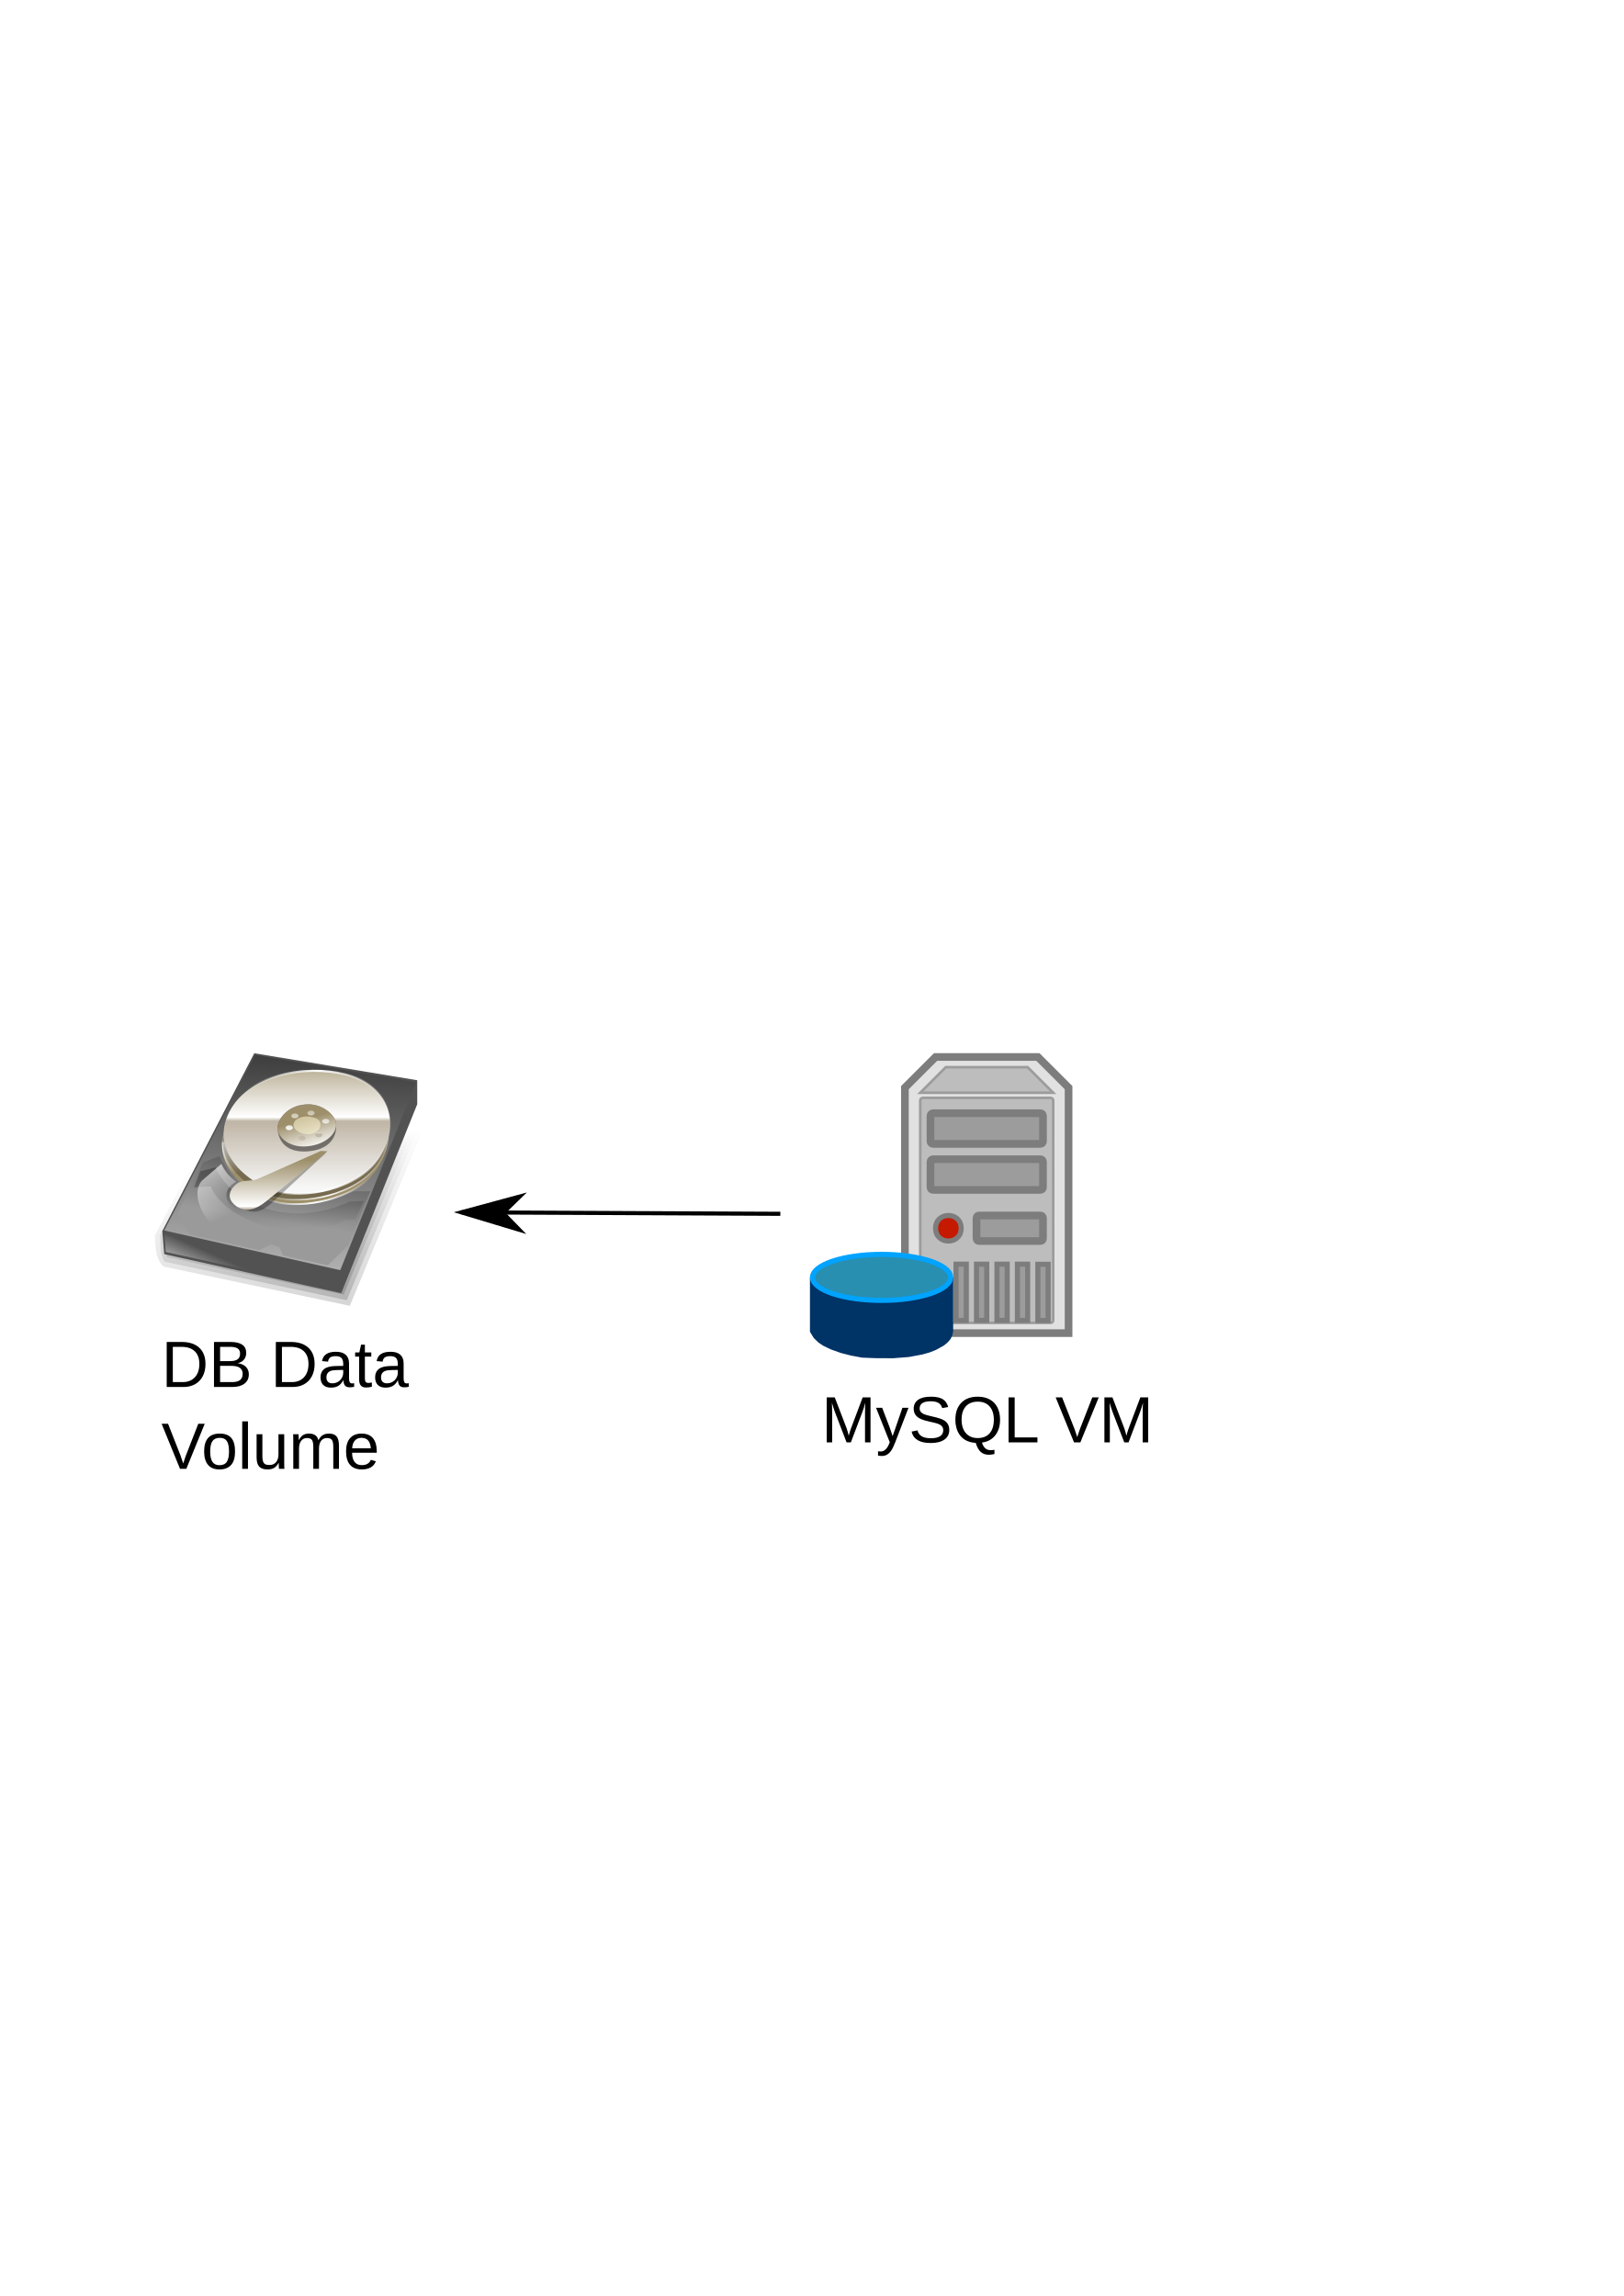
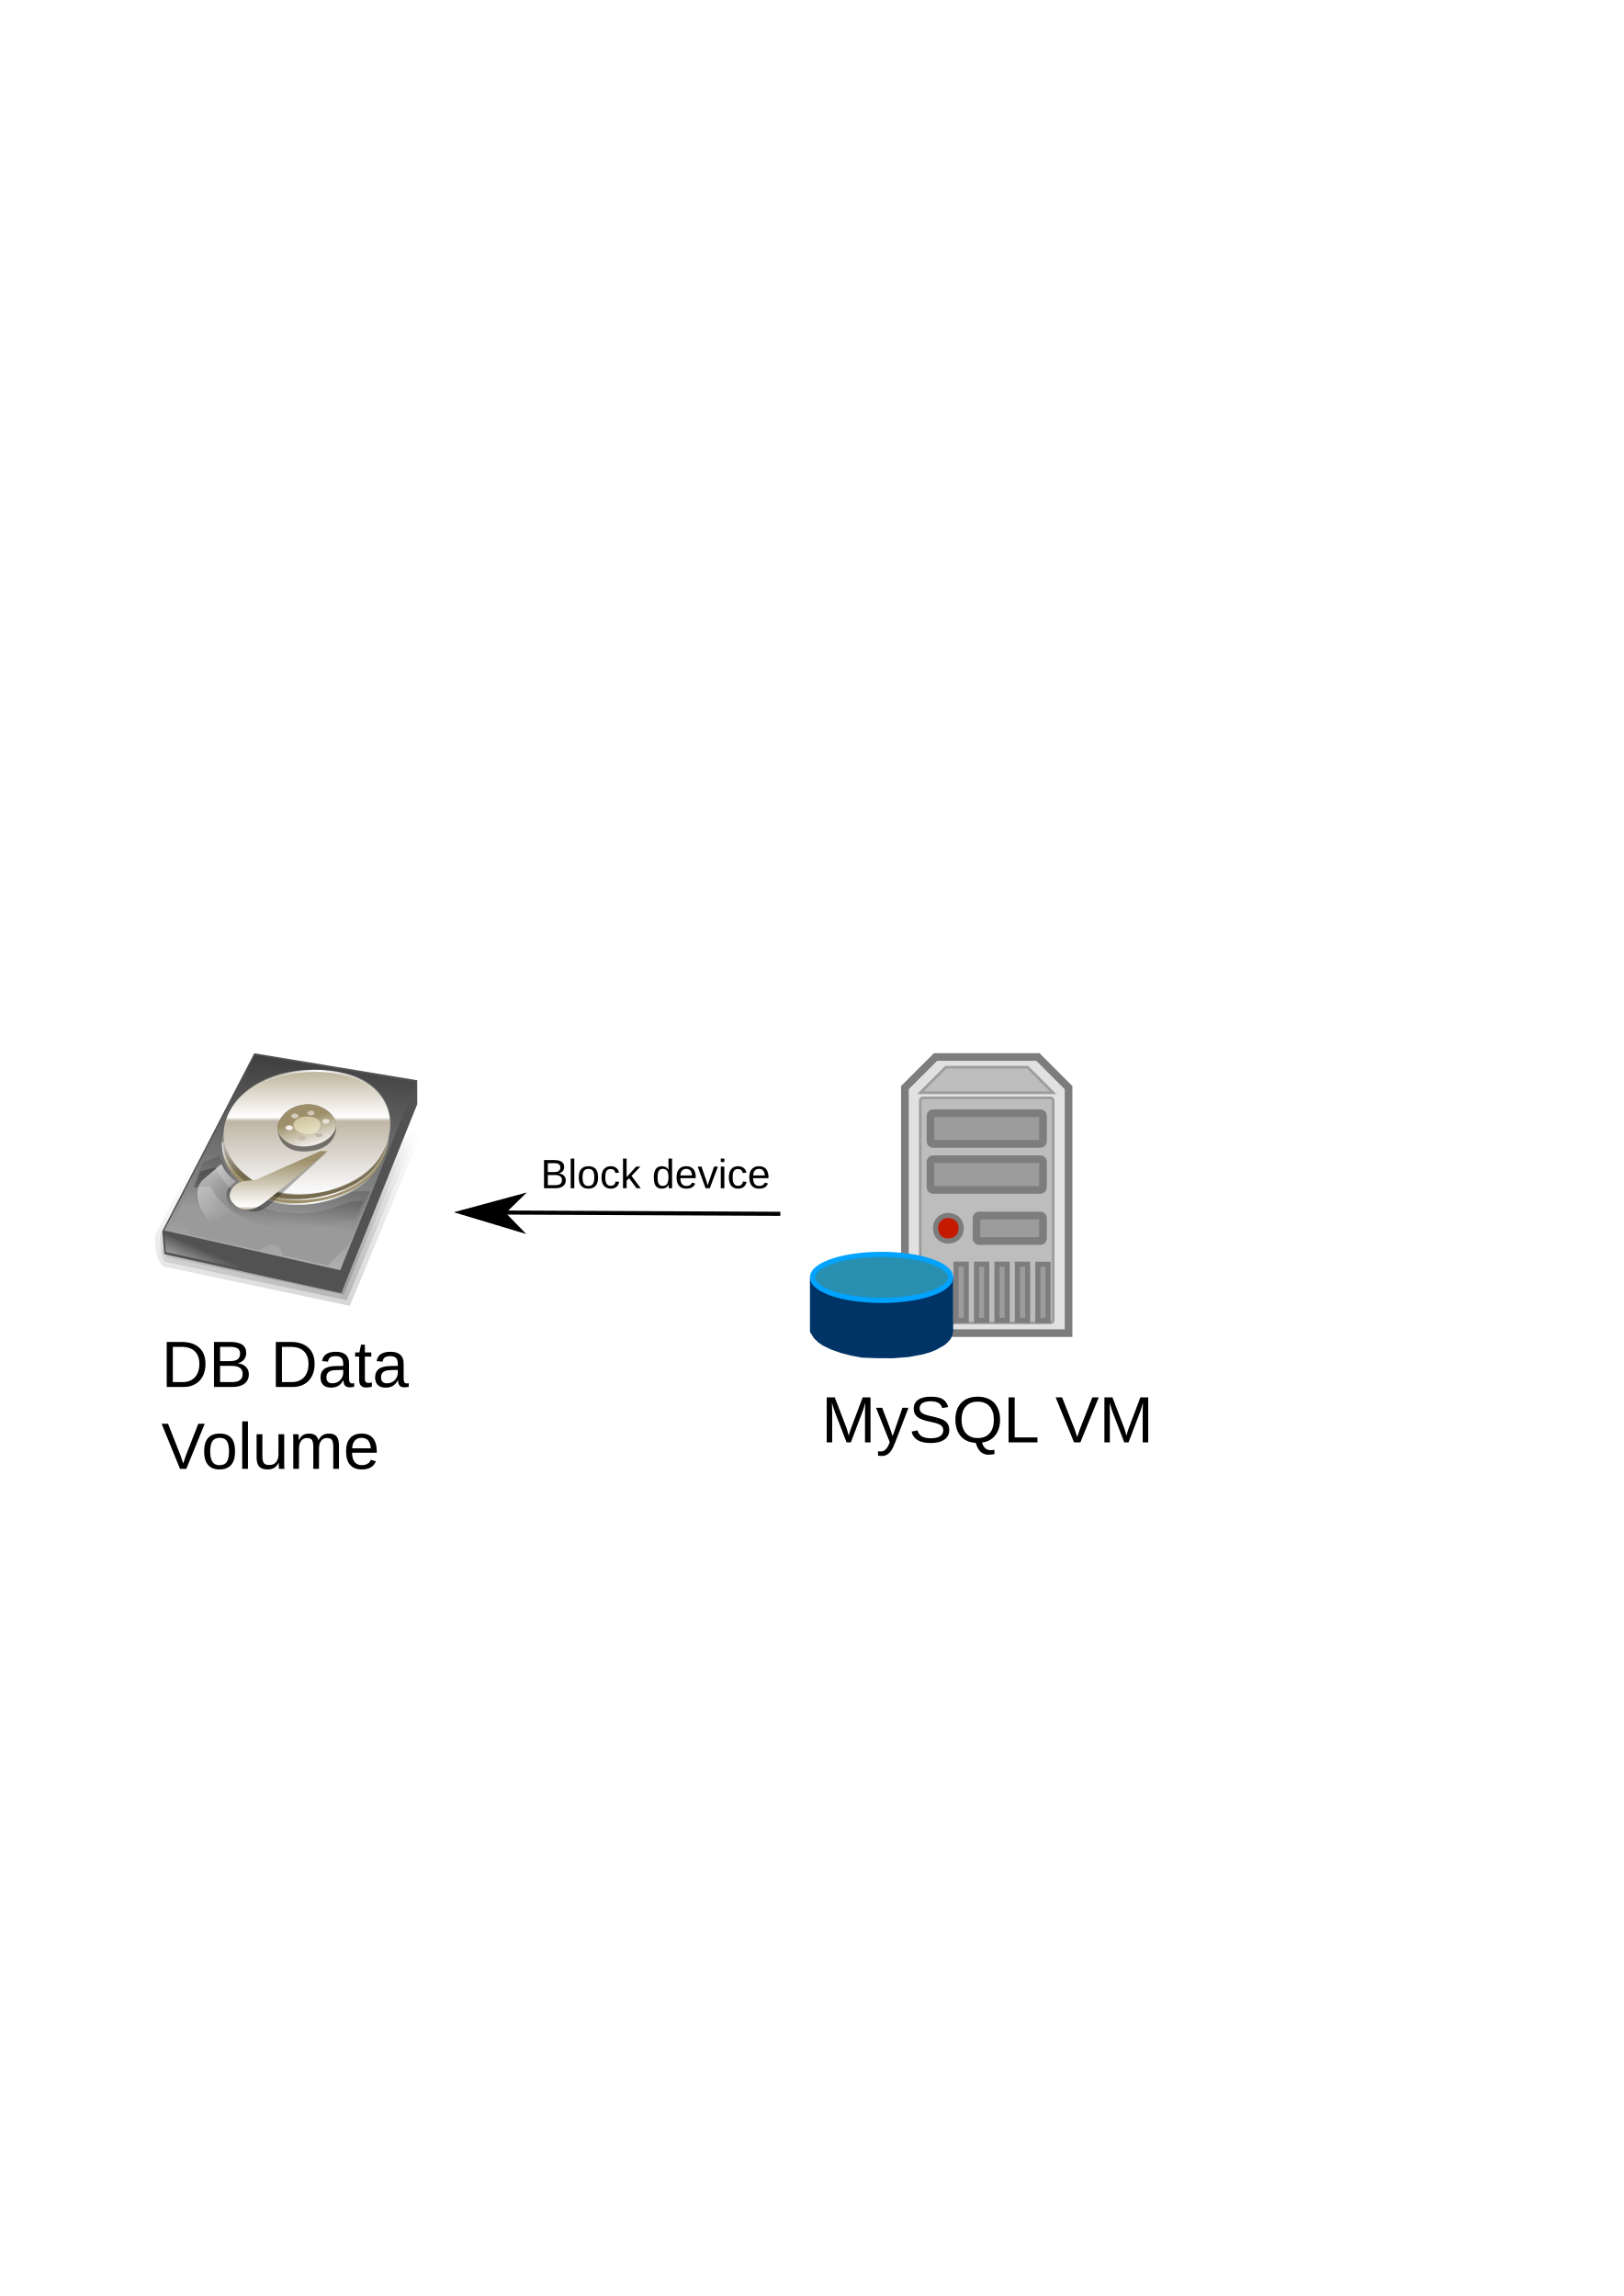
<svg xmlns="http://www.w3.org/2000/svg" xmlns:xlink="http://www.w3.org/1999/xlink" width="210mm" height="297mm" id="svg28208" version="1.1">
  <defs id="defs28210">
    <marker orient="auto" refY="0.0" refX="0.0" id="Arrow2Lstart" style="overflow:visible">
      <path id="path30552" style="fill-rule:evenodd;stroke-width:0.625;stroke-linejoin:round" d="M 8.719,4.034 L -2.207,0.016 L 8.719,-4.002 C 6.973,-1.63 6.983,1.616 8.719,4.034 z " transform="scale(1.1) translate(1,0)" />
    </marker>
    <marker orient="auto" refY="0.0" refX="0.0" id="Arrow1Lstart" style="overflow:visible">
      <path id="path30534" d="M 0.0,0.0 L 5.0,-5.0 L -12.5,0.0 L 5.0,5.0 L 0.0,0.0 z " style="fill-rule:evenodd;stroke:#000000;stroke-width:1.0pt" transform="scale(0.8) translate(12.5,0)" />
    </marker>
    <marker orient="auto" refY="0.0" refX="0.0" id="Arrow1Lend" style="overflow:visible;">
      <path id="path30537" d="M 0.0,0.0 L 5.0,-5.0 L -12.5,0.0 L 5.0,5.0 L 0.0,0.0 z " style="fill-rule:evenodd;stroke:#000000;stroke-width:1.0pt;" transform="scale(0.8) rotate(180) translate(12.5,0)" />
    </marker>
    <radialGradient r="29.986" gradientTransform="matrix(1.25,0,0,1.2501,-105.8,247.98)" cx="546.31" cy="307.28" gradientUnits="userSpaceOnUse" id="radialGradient5692">
      <stop offset="0" stop-color="#ccdff4" id="stop5688" />
      <stop offset="1" stop-color="#6898d2" id="stop5690" />
    </radialGradient>
    <linearGradient gradientUnits="userSpaceOnUse" gradientTransform="scale(1.022963,0.9775527)" id="linearGradient1507" y2="309.794" xlink:href="#linearGradient1502" y1="175.806" x2="205.014" x1="182.831" />
    <linearGradient id="linearGradient1502">
      <stop id="stop1503" stop-opacity="0" offset="0" />
      <stop id="stop1506" stop-opacity=".281" offset="1" />
    </linearGradient>
    <linearGradient id="linearGradient29237" y2="1.45" xlink:href="#linearGradient1502" y1="0.344" x2="0.868" x1="0.685" />
    <linearGradient id="linearGradient29239">
      <stop id="stop29241" stop-opacity="0" offset="0" />
      <stop id="stop29243" stop-opacity=".281" offset="1" />
    </linearGradient>
    <linearGradient id="linearGradient29245" y2="1.45" xlink:href="#linearGradient1502" y1="0.344" x2="0.868" x1="0.685" />
    <linearGradient id="linearGradient29247">
      <stop id="stop29249" stop-opacity="0" offset="0" />
      <stop id="stop29251" stop-opacity=".281" offset="1" />
    </linearGradient>
    <linearGradient id="linearGradient29253" y2="1.45" xlink:href="#linearGradient1502" y1="0.344" x2="0.868" x1="0.685" />
    <linearGradient id="linearGradient29255">
      <stop id="stop29257" stop-opacity="0" offset="0" />
      <stop id="stop29259" stop-opacity=".281" offset="1" />
    </linearGradient>
    <linearGradient id="linearGradient29261" y2="1.45" xlink:href="#linearGradient1502" y1="0.344" x2="0.868" x1="0.685" />
    <linearGradient id="linearGradient29263">
      <stop id="stop29265" stop-opacity="0" offset="0" />
      <stop id="stop29267" stop-opacity=".281" offset="1" />
    </linearGradient>
    <linearGradient id="linearGradient29269" y2="1.45" xlink:href="#linearGradient1502" y1="0.344" x2="0.868" x1="0.685" />
    <linearGradient id="linearGradient29271">
      <stop id="stop29273" stop-opacity="0" offset="0" />
      <stop id="stop29275" stop-opacity=".281" offset="1" />
    </linearGradient>
    <linearGradient gradientUnits="userSpaceOnUse" gradientTransform="scale(1.082146,0.9240901)" id="linearGradient1458" y1="-30.808" x2="40.876" x1="55.6" y2="218.577">
      <stop id="stop1455" offset="0" />
      <stop id="stop1456" stop-color="#fff" offset="1" />
    </linearGradient>
    <linearGradient gradientUnits="userSpaceOnUse" gradientTransform="scale(1.329554,0.7521321)" id="linearGradient1471" y1="47.811" x2="37.546" x1="64.114" y2="140.381">
      <stop id="stop1547" offset="0" />
      <stop id="stop1548" stop-color="#9a9a9a" offset="1" />
    </linearGradient>
    <linearGradient gradientUnits="userSpaceOnUse" gradientTransform="scale(1.162116,0.8604995)" id="linearGradient1555" y2="56.942" xlink:href="#linearGradient1494" y1="92.634" x2="77.121" x1="83.125" />
    <linearGradient id="linearGradient1494">
      <stop id="stop1495" stop-color="#9d8f6a" offset="0" />
      <stop id="stop1496" stop-color="#fff" offset=".496" />
      <stop id="stop1498" stop-color="#bfb5a5" offset=".525" />
      <stop id="stop1497" stop-color="#f7f7f7" offset="1" />
    </linearGradient>
    <linearGradient gradientUnits="userSpaceOnUse" gradientTransform="scale(1.162116,0.8604995)" id="linearGradient1468" y2="86.572" xlink:href="#linearGradient1461" y1="90.159" x2="99.631" x1="48.888" />
    <linearGradient id="linearGradient1461">
      <stop id="stop1462" stop-color="#fff" stop-opacity="0" offset="0" />
      <stop id="stop1464" stop-color="#fff" offset=".5" />
      <stop id="stop1463" stop-color="#fff" stop-opacity="0" offset="1" />
    </linearGradient>
    <linearGradient gradientUnits="userSpaceOnUse" gradientTransform="scale(1.636365,0.6111106)" id="linearGradient1550" y2="144.175" xlink:href="#linearGradient1502" y1="184.346" x2="55.957" x1="57.724" />
    <linearGradient id="linearGradient29295">
      <stop id="stop29297" stop-opacity="0" offset="0" />
      <stop id="stop29299" stop-opacity=".281" offset="1" />
    </linearGradient>
    <linearGradient gradientUnits="userSpaceOnUse" gradientTransform="scale(1.162513,0.8602057)" id="linearGradient1467" y2="88.112" xlink:href="#linearGradient1461" y1="85.876" x2="109.283" x1="55.046" />
    <linearGradient id="linearGradient29302">
      <stop id="stop29304" stop-color="#fff" stop-opacity="0" offset="0" />
      <stop id="stop29306" stop-color="#fff" offset=".5" />
      <stop id="stop29308" stop-color="#fff" stop-opacity="0" offset="1" />
    </linearGradient>
    <linearGradient gradientUnits="userSpaceOnUse" gradientTransform="scale(1.161793,0.8607386)" id="linearGradient1465" y2="107.532" xlink:href="#linearGradient1494" y1="28.158" x2="66.68" x1="66.68" />
    <linearGradient id="linearGradient29311">
      <stop id="stop29313" stop-color="#9d8f6a" offset="0" />
      <stop id="stop29315" stop-color="#fff" offset=".496" />
      <stop id="stop29317" stop-color="#bfb5a5" offset=".525" />
      <stop id="stop29319" stop-color="#f7f7f7" offset="1" />
    </linearGradient>
    <linearGradient gradientUnits="userSpaceOnUse" gradientTransform="scale(1.161793,0.8607386)" id="linearGradient1466" y2="76.102" xlink:href="#linearGradient1461" y1="77.45" x2="109.629" x1="47.243" />
    <linearGradient id="linearGradient29322">
      <stop id="stop29324" stop-color="#fff" stop-opacity="0" offset="0" />
      <stop id="stop29326" stop-color="#fff" offset=".5" />
      <stop id="stop29328" stop-color="#fff" stop-opacity="0" offset="1" />
    </linearGradient>
    <linearGradient gradientUnits="userSpaceOnUse" gradientTransform="scale(1.179598,0.8477462)" id="linearGradient1469" y2="102.178" xlink:href="#linearGradient1494" y1="69.209" x2="85.293" x1="71.902" />
    <linearGradient id="linearGradient29331">
      <stop id="stop29333" stop-color="#9d8f6a" offset="0" />
      <stop id="stop29335" stop-color="#fff" offset=".496" />
      <stop id="stop29337" stop-color="#bfb5a5" offset=".525" />
      <stop id="stop29339" stop-color="#f7f7f7" offset="1" />
    </linearGradient>
    <linearGradient gradientUnits="userSpaceOnUse" gradientTransform="scale(0.9425405,1.060962)" id="linearGradient1460" y2="29.785" xlink:href="#linearGradient1461" y1="97.353" x2="25.403" x1="55.242" />
    <linearGradient id="linearGradient29342">
      <stop id="stop29344" stop-color="#fff" stop-opacity="0" offset="0" />
      <stop id="stop29346" stop-color="#fff" offset=".5" />
      <stop id="stop29348" stop-color="#fff" stop-opacity="0" offset="1" />
    </linearGradient>
    <linearGradient gradientUnits="userSpaceOnUse" gradientTransform="scale(1.28929,0.7756205)" id="linearGradient1500" y2="160.913" xlink:href="#linearGradient1494" y1="101.899" x2="53.646" x1="53.646" />
    <linearGradient id="linearGradient29351">
      <stop id="stop29353" stop-color="#9d8f6a" offset="0" />
      <stop id="stop29355" stop-color="#fff" offset=".496" />
      <stop id="stop29357" stop-color="#bfb5a5" offset=".525" />
      <stop id="stop29359" stop-color="#f7f7f7" offset="1" />
    </linearGradient>
    <linearGradient gradientUnits="userSpaceOnUse" gradientTransform="scale(1.203958,0.8305939)" id="linearGradient1501" y2="101.291" xlink:href="#linearGradient1494" y1="56.762" x2="71.686" x1="69.365" />
    <linearGradient id="linearGradient29362">
      <stop id="stop29364" stop-color="#9d8f6a" offset="0" />
      <stop id="stop29366" stop-color="#fff" offset=".496" />
      <stop id="stop29368" stop-color="#bfb5a5" offset=".525" />
      <stop id="stop29370" stop-color="#f7f7f7" offset="1" />
    </linearGradient>
    <linearGradient id="linearGradient1457" y1="0.6" x2="0.044" x1="0.487" y2="0.937">
      <stop id="stop1552" stop-color="#fff" stop-opacity="0" offset="0" />
      <stop id="stop1553" stop-color="#fff" offset="1" />
    </linearGradient>
    <linearGradient gradientUnits="userSpaceOnUse" gradientTransform="scale(1.030774,0.9701451)" y2="302.013" x2="200.261" y1="178.668" x1="179.84" id="linearGradient29397" xlink:href="#linearGradient1502" />
    <linearGradient gradientUnits="userSpaceOnUse" gradientTransform="scale(1.034467,0.966681)" y2="299.25" x2="198.406" y1="179.88" x1="178.643" id="linearGradient29399" xlink:href="#linearGradient1502" />
    <linearGradient gradientUnits="userSpaceOnUse" gradientTransform="scale(1.026657,0.9740348)" y2="305.858" x2="202.662" y1="177.201" x1="181.362" id="linearGradient29401" xlink:href="#linearGradient1502" />
    <linearGradient gradientUnits="userSpaceOnUse" gradientTransform="scale(1.022963,0.9775527)" y2="309.794" x2="205.014" y1="175.806" x1="182.831" id="linearGradient29403" xlink:href="#linearGradient1502" />
    <linearGradient gradientUnits="userSpaceOnUse" gradientTransform="scale(1.036883,0.9644292)" y2="298.177" x2="197.193" y1="181.43" x1="177.865" id="linearGradient29405" xlink:href="#linearGradient1502" />
    <linearGradient gradientUnits="userSpaceOnUse" gradientTransform="scale(1.709136,0.5850909)" y2="235.621" x2="10.585" y1="221.764" x1="28.818" id="linearGradient29407" xlink:href="#linearGradient1457" />
  </defs>
  <g id="layer1">
    <g id="g29684" transform="translate(12.92636,9.961704)">
      <g style="fill-rule:evenodd;stroke-miterlimit:10" id="layer1-4" transform="translate(-458.5697,-204.2881)" stroke-miterlimit="10">
        <path style="fill:#e1e1e1;stroke:#7d7d7d;stroke-width:3.75" id="path812" d="m 887.98,726.08 15,-15 h 50 l 15,15 v 120 h -80 z" />
        <path style="fill:#bdbdbd;stroke:#9c9c9c;stroke-width:1.25" id="path814" d="m 895.48,728.58 12.5,-12.5 h 40 l 12.5,12.5 z" />
        <path style="fill:#bdbdbd;stroke:#9c9c9c;stroke-width:1.25;stroke-linejoin:round" id="path816" d="m 896.73,731.08 h 62.5 c 0.693,0 1.25,0.557 1.25,1.25 v 107.5 c 0,0.689 -0.557,1.25 -1.25,1.25 h -62.5 c -0.689,0 -1.25,-0.561 -1.25,-1.25 v -107.5 c 0,-0.693 0.561,-1.25 1.25,-1.25" />
        <path style="fill:#9c9c9c;stroke:#7d7d7d;stroke-width:3.75;stroke-linejoin:round" id="path818" d="m 901.73,738.58 h 52.5 c 0.693,0 1.25,0.557 1.25,1.25 v 12.5 c 0,0.688 -0.557,1.25 -1.25,1.25 h -52.5 c -0.689,0 -1.25,-0.562 -1.25,-1.25 v -12.5 c 0,-0.693 0.561,-1.25 1.25,-1.25" />
        <path style="fill:#9c9c9c;stroke:#7d7d7d;stroke-width:3.75;stroke-linejoin:round" id="path820" d="m 901.73,761.08 h 52.5 c 0.693,0 1.25,0.557 1.25,1.25 v 12.5 c 0,0.688 -0.557,1.25 -1.25,1.25 h -52.5 c -0.689,0 -1.25,-0.562 -1.25,-1.25 v -12.5 c 0,-0.693 0.561,-1.25 1.25,-1.25" />
        <path style="fill:#9c9c9c;stroke:#7d7d7d;stroke-width:3.75;stroke-linejoin:round" id="path822" d="m 924.23,788.58 h 30 c 0.688,0 1.25,0.557 1.25,1.25 v 10 c 0,0.688 -0.562,1.25 -1.25,1.25 h -30 c -0.693,0 -1.25,-0.562 -1.25,-1.25 v -10 c 0,-0.693 0.557,-1.25 1.25,-1.25" />
        <path style="fill:#c51900;stroke:#7d7d7d;stroke-width:2.5;stroke-linejoin:round" id="path824" d="m 915.48,794.83 c 0,8.335 -12.5,8.335 -12.5,0 0,-8.335 12.5,-8.335 12.5,0" />
        <path style="fill:#9c9c9c;stroke:#7d7d7d;stroke-width:2.5" id="path826" d="m 912.98,812.38 h 5 v 27.5 h -5 z" />
        <path style="fill:#9c9c9c;stroke:#7d7d7d;stroke-width:2.5" id="path828" d="m 922.98,812.38 h 5 v 27.5 h -5 z" />
        <path style="fill:#9c9c9c;stroke:#7d7d7d;stroke-width:2.5" id="path830" d="m 932.98,812.38 h 5 v 27.5 h -5 z" />
        <path style="fill:#9c9c9c;stroke:#7d7d7d;stroke-width:2.5" id="path832" d="m 942.98,812.38 h 5 v 27.5 h -5 z" />
        <path style="fill:#9c9c9c;stroke:#7d7d7d;stroke-width:2.5" id="path834" d="m 952.98,812.44 h 5 v 27.5 h -5 z" />
        <path style="fill:#003366;stroke:#003366;stroke-width:2.5" id="path836" d="m 842.82,820.09 h 67.5 v 25 l -0.381,1.743 -0.718,1.494 -1.343,1.533 -1.558,1.27 -3.657,2.026 -2.939,1.172 -3.423,0.972 -6.577,1.23 -7.603,0.601 -8.594,-0.05 -6.401,-0.254 -5.303,-1.001 -4.697,-1.196 -4.8,-1.704 -3.711,-1.792 -2.09,-1.406 -2.075,-1.982 -1.631,-2.656 z" />
        <path style="fill:#288fb0;stroke:#00a3ff;stroke-width:2.5" id="path838" d="m 910.32,818.84 c 0,6.211 -15.112,11.25 -33.75,11.25 -18.638,0 -33.75,-5.039 -33.75,-11.25 0,-6.216 15.112,-11.25 33.75,-11.25 18.638,0 33.75,5.034 33.75,11.25" />
      </g>
      <text id="text29644" y="695.219" x="388.571" style="font-size:10px;font-style:normal;font-variant:normal;font-weight:normal;font-stretch:normal;line-height:125%;letter-spacing:0px;word-spacing:0px;fill:#000000;fill-opacity:1;stroke:none;font-family:Arial;-inkscape-font-specification:Arial" xml:space="preserve">
        <tspan style="font-size:32px;font-style:normal;font-variant:normal;font-weight:normal;font-stretch:normal;text-align:start;line-height:125%;writing-mode:lr-tb;text-anchor:start;font-family:Arial;-inkscape-font-specification:Arial" y="695.219" x="388.571" id="tspan29646">MySQL VM</tspan>
      </text>
    </g>
    <g id="g29731">
      <g id="g29200" transform="translate(67.16985,493.3463)">
        <g id="g1583" transform="matrix(1.0845,0,0,1.0434,-102.29,-115.32)" style="fill:url(#linearGradient1507);fill-rule:evenodd;stroke-width:1pt">
          <path id="path1557" d="m 187.32,244.32 34.26,-85.19 v -10.81 l -73.47,-12.17 -41.46,80.22 0.9,10.37 79.77,17.58 z" style="fill:url(#linearGradient29397)" />
          <path id="path1562" d="m 108.34,216.72 c 0.72,2.87 -0.69,8.43 2.88,9.09 25.02,5.51 50.04,11.02 75.06,16.53 11.2,-27.89 22.4,-55.79 33.6,-83.68 -0.16,-2.83 0.71,-7.02 -0.98,-9.04 -23.28,-3.86 -46.56,-7.72 -69.84,-11.59 -13.57,26.23 -27.14,52.46 -40.72,78.69 z" style="fill:url(#linearGradient29399)" />
          <path id="path1567" d="m 146.69,134.03 c -14.06,27.52 -28.35,55.02 -42.28,82.53 0.5,4.08 -0.13,8.96 2.21,12.35 27.36,6 54.71,12.03 82.07,18.03 11.71,-29.27 23.51,-58.52 35.12,-87.82 v -12.81 c -25.65,-4.19 -51.29,-8.45 -76.93,-12.65 l -0.19,0.37 z" style="fill:url(#linearGradient29401)" />
          <path id="path1576" d="m 145.44,131.53 c -14.4,28.39 -29.02,56.77 -43.28,85.16 0.48,4.95 0.04,10.8 3.96,14.47 27.98,6.13 55.96,12.28 83.94,18.4 12.01,-30.14 24.1,-60.27 36,-90.44 v -14.81 c -26.81,-4.35 -53.62,-8.78 -80.44,-13.15 l -0.18,0.37 z" style="fill:url(#linearGradient29403)" />
          <path id="path1582" d="m 109.47,217.58 c 0.32,3.12 -0.13,8.5 4.37,8.34 23.92,5.28 47.84,10.57 71.75,15.85 11.06,-27.57 22.11,-55.13 33.16,-82.69 0.04,-2.97 1.15,-8.42 -3.43,-8.16 -21.88,-3.65 -43.75,-7.29 -65.63,-10.93 -13.41,25.86 -26.82,51.72 -40.22,77.59 z" style="fill:url(#linearGradient29405)" />
        </g>
        <path id="path1432" d="M 101.4,144.2 138.55,51.818 V 40.088 L 58.881,26.891 13.914,113.89 14.892,125.13 101.4,144.2 z" transform="translate(-1.7678,-5.3033)" style="fill:#525252;fill-rule:evenodd;stroke-width:1pt" />
        <path id="path1433" d="M 14.862,113.55 100.92,132.95 138.06,41.065 59.248,27.746 14.862,113.55 z" transform="translate(-1.7678,-5.3033)" style="fill:url(#linearGradient1458);fill-rule:evenodd;stroke-width:1pt" />
        <path id="path1470" d="m 41.774,77.235 -7.82,2.932 -12.708,24.923 5.865,10.27 34.214,7.82 5.865,-2.93 3.91,1.46 1.735,4.01 21.994,4.88 10.001,-9.86 10.75,-26.398 h -7.33 c -2.45,0 -18.739,10.178 -38.127,5.376 C 50.246,94.912 43.892,80.493 41.774,77.235 z" transform="translate(-1.7678,-5.3033)" style="fill:url(#linearGradient1471);fill-rule:evenodd;stroke-width:1pt" />
        <path id="path1439" d="M 102.49,42.321 C 83.31,37.597 53.76,42.09 45.12,62.366 c -8.641,19.585 12.269,35.023 26.266,37.674 15.035,2.65 40.784,-2.882 49.424,-19.702 8.99,-16.82 1.21,-33.294 -18.32,-38.017 z" transform="translate(-1.7678,-5.3033)" style="fill:url(#linearGradient1555);fill-rule:evenodd;stroke:url(#linearGradient1468);stroke-width:0.891" />
        <path id="path1554" d="m 108.23,108.45 h -5.07 C 81.305,120.94 45.009,109.62 37.593,92.059 l -8.196,0.39 3.122,-7.805 7.416,-1.952 c 6.244,14.961 32.784,31.488 65.565,16.783 l 7.03,-0.391 -4.3,9.366 z" transform="translate(-1.7678,-5.3033)" style="fill:url(#linearGradient1550);fill-rule:evenodd;stroke-width:1pt" />
        <path id="path1438" d="M 102.74,40.169 C 83.555,35.445 54.004,39.938 45.364,60.214 c -8.64,19.585 12.269,35.023 26.267,37.672 15.034,2.654 40.779,-2.88 49.419,-19.7 8.99,-16.82 1.21,-33.294 -18.31,-38.017 z" transform="translate(-1.7678,-5.3033)" style="fill-opacity:0.25;fill-rule:evenodd;stroke:url(#linearGradient1467);stroke-width:0.721" />
        <path id="path1437" d="M 103.29,37.189 C 84.109,32.465 54.559,36.958 45.919,57.234 c -8.64,19.585 12.269,35.023 26.267,37.672 15.034,2.65 40.784,-2.88 49.424,-19.7 8.98,-16.82 1.21,-33.294 -18.32,-38.017 z" transform="translate(-1.7678,-5.3033)" style="fill:url(#linearGradient1465);fill-rule:evenodd;stroke:url(#linearGradient1466);stroke-width:1.019" />
        <path id="path1435" d="m 83.623,51.921 c -8.894,0.79 -13.659,7.547 -13.331,12.057 0.277,3.82 2.482,11.919 14.996,10.866 C 97.63,73.803 99.512,65.523 98.84,61.038 98.562,57.218 91.988,50.996 83.623,51.921 z" transform="translate(-1.7678,-5.3033)" style="fill-opacity:0.458;fill-rule:evenodd;stroke-width:1pt" />
        <path id="path1436" d="m 83.617,52.012 c -8.894,0.791 -13.659,7.547 -13.332,12.057 0.278,3.821 5.939,9.416 14.981,8.268 C 94.321,71.362 99.505,65.615 98.833,61.13 98.556,57.309 91.982,51.087 83.617,52.012 z" transform="translate(-1.7678,-5.3033)" style="fill:url(#linearGradient1469);fill-rule:evenodd;stroke-width:1pt" />
        <path id="path1440" d="m 42.86,80.94 -9.043,7.821 c -6.235,5.61 -0.532,18.559 5.621,22.479 l 0.245,5.63 4.643,1.22 2.688,-4.16 11.975,2.69 5.132,-12.22 C 45.915,107.86 40.172,94.708 50.069,89.738 46.444,87.05 44.285,84.362 42.86,80.94 z" transform="translate(-1.7678,-5.3033)" style="fill:url(#linearGradient1460);fill-rule:evenodd" />
        <path id="path1434" d="m 61.711,89.204 c -3.036,1.439 -7.484,0.23 -10.02,2.419 -2.684,2.362 -4.604,6.624 0.828,10.537 5.63,4.09 10.701,1.82 14.908,-2.07 L 93.811,75.725 90.503,75.552 61.711,89.204 z" transform="translate(-1.7678,-5.3033)" style="fill-opacity:0.302;fill-rule:evenodd;stroke-width:1pt" />
        <path id="path1441" d="m 84.649,57.803 c -2.311,-0.035 -6.524,0.997 -6.567,4.148 0.079,3.151 4.977,4.824 7.776,4.493 2.922,-0.331 5.559,-1.983 5.357,-5.012 -0.201,-2.906 -4.377,-3.593 -6.566,-3.629 z" transform="translate(-1.7678,-5.3033)" style="fill:#fff8d2;fill-opacity:0.542;fill-rule:evenodd;stroke-width:1pt" />
        <path id="path1499" d="m 60.677,88.294 c -3.244,1.439 -7.517,0.23 -10.369,2.419 -3.024,2.362 -5.558,6.624 -0.691,10.537 5.04,4.09 10.44,1.82 15.207,-2.07 L 94.72,74.815 91.437,74.642 60.677,88.294 z" transform="translate(-1.7678,-5.3033)" style="fill:url(#linearGradient1500);fill-rule:evenodd;stroke-width:1pt" />
        <path id="path1508" d="m 86.618,54.903 c -0.968,0 -1.751,0.532 -1.751,1.189 0,0.656 0.783,1.188 1.751,1.188 0.967,0 1.75,-0.532 1.75,-1.188 0,-0.657 -0.783,-1.189 -1.75,-1.189 z m -7.884,1.412 c -0.967,0 -1.75,0.531 -1.75,1.188 0,0.657 0.783,1.188 1.75,1.188 0.968,0 1.762,-0.531 1.762,-1.188 0,-0.657 -0.794,-1.188 -1.762,-1.188 z m 15.099,2.62 c -0.968,0 -1.762,0.532 -1.762,1.189 0,0.656 0.794,1.188 1.762,1.188 0.967,0 1.75,-0.532 1.75,-1.188 0,-0.657 -0.783,-1.189 -1.75,-1.189 z m -17.847,3.183 c -0.967,0 -1.75,0.532 -1.75,1.189 0,0.656 0.783,1.188 1.75,1.188 0.968,0 1.751,-0.532 1.751,-1.188 0,-0.657 -0.783,-1.189 -1.751,-1.189 z m 14.42,3.544 c -0.968,0 -1.751,0.532 -1.751,1.189 0,0.656 0.783,1.188 1.751,1.188 0.967,0 1.75,-0.532 1.75,-1.188 0,-0.657 -0.783,-1.189 -1.75,-1.189 z m -8.181,1.581 c -0.968,0 -1.761,0.532 -1.761,1.189 0,0.656 0.793,1.198 1.761,1.198 0.968,0 1.751,-0.542 1.751,-1.198 0,-0.657 -0.783,-1.189 -1.751,-1.189 z" transform="translate(-1.7678,-5.3033)" style="fill:url(#linearGradient1501);fill-rule:evenodd;stroke-width:1pt" />
        <path id="path1589" d="m 15,115.31 0.625,8.75 69.687,15.32 L 15,115.31 z" transform="translate(-1.7678,-5.3033)" style="fill:url(#linearGradient29407);fill-rule:evenodd;stroke-width:1pt" />
      </g>
      <text id="text29644-4" y="678.101" x="78.867" style="font-size:10px;font-style:normal;font-variant:normal;font-weight:normal;font-stretch:normal;line-height:125%;letter-spacing:0px;word-spacing:0px;fill:#000000;fill-opacity:1;stroke:none;font-family:Arial;-inkscape-font-specification:Arial" xml:space="preserve">
        <tspan style="font-size:32px;font-style:normal;font-variant:normal;font-weight:normal;font-stretch:normal;text-align:start;line-height:125%;writing-mode:lr-tb;text-anchor:start;font-family:Arial;-inkscape-font-specification:Arial" y="678.101" x="78.867" id="tspan29646-7">DB Data</tspan>
        <tspan id="tspan29678" style="font-size:32px;font-style:normal;font-variant:normal;font-weight:normal;font-stretch:normal;text-align:start;line-height:125%;writing-mode:lr-tb;text-anchor:start;font-family:Arial;-inkscape-font-specification:Arial" y="718.101" x="78.867">Volume</tspan>
      </text>
    </g>
    <path style="fill:none;stroke:#000000;stroke-width:2;stroke-linecap:butt;stroke-linejoin:miter;stroke-miterlimit:4;stroke-opacity:1;stroke-dasharray:none;marker-end:url(#Arrow1Lstart)" d="m 381.441,593.434 c -157.148,-0.735 -155.719,-0.715 -155.719,-0.715" id="path29758" />
+     <text xml:space="preserve" style="font-size:10px;font-style:normal;font-variant:normal;font-weight:normal;font-stretch:normal;line-height:125%;letter-spacing:0px;word-spacing:0px;fill:#000000;fill-opacity:1;stroke:none;font-family:Arial;-inkscape-font-specification:Arial" x="264.286" y="580.934" id="text35410">
+       <tspan id="tspan35412" x="264.286" y="580.934" style="font-size:20px;font-style:normal;font-variant:normal;font-weight:normal;font-stretch:normal;text-align:start;line-height:125%;writing-mode:lr-tb;text-anchor:start;font-family:Arial;-inkscape-font-specification:Arial">Block device</tspan>
+     </text>
  </g>
</svg>
